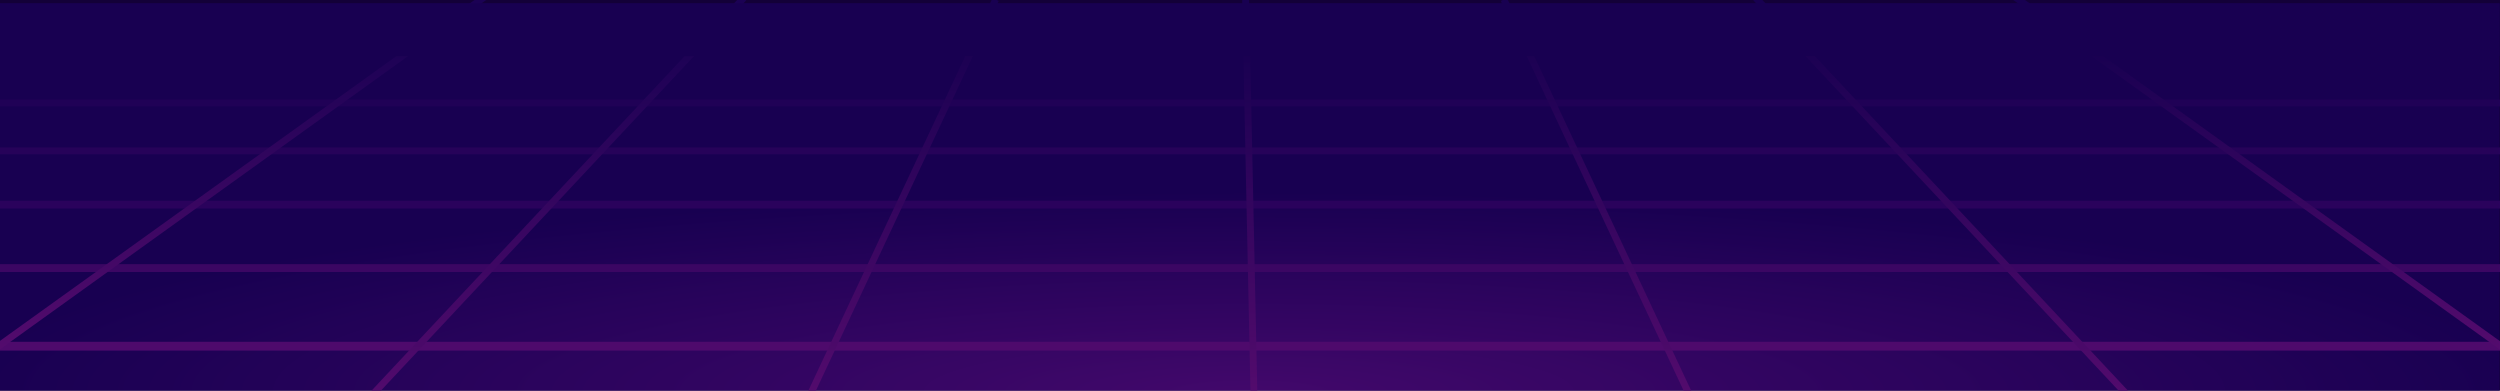
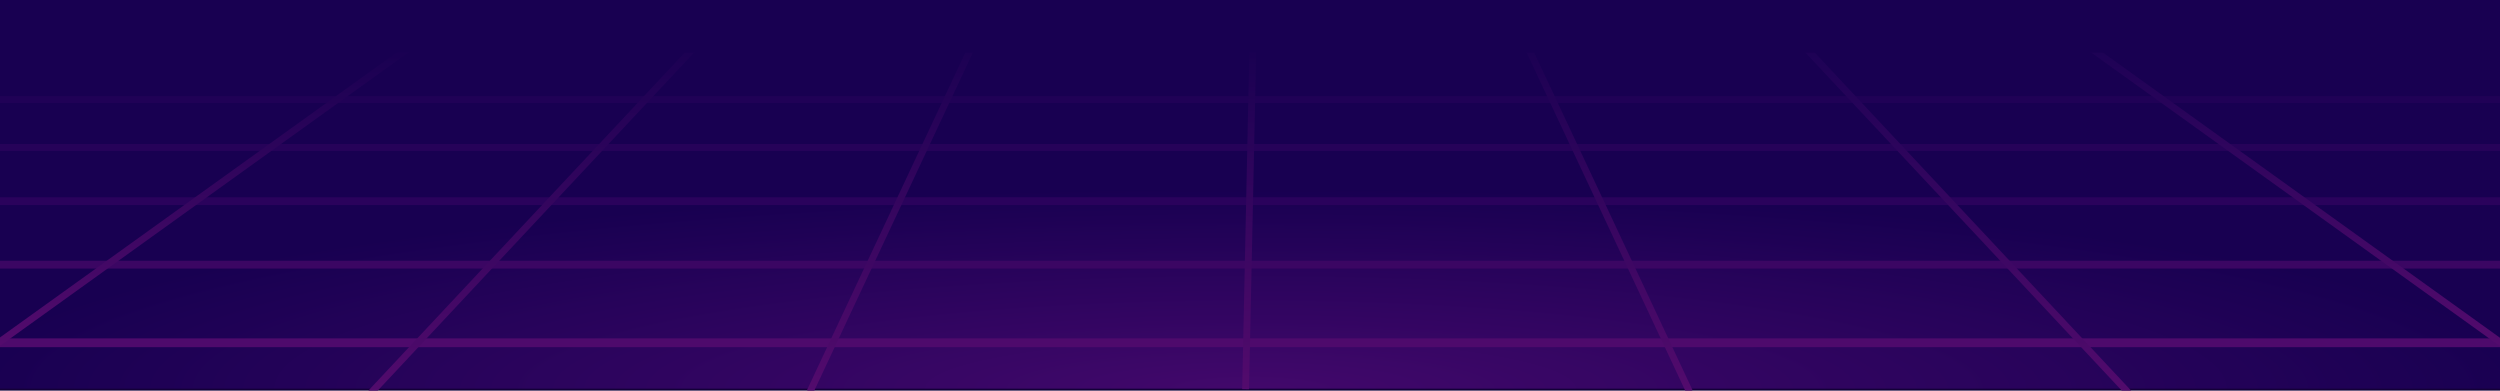
<svg xmlns="http://www.w3.org/2000/svg" width="2560" height="400" viewBox="0 0 2560 400" fill="none">
-   <g clip-path="url(#clip0_1644_2)">
-     <rect width="2560" height="400" fill="#130038" />
-     <rect x="2559.5" y="401.5" width="2561" height="398" transform="rotate(-180 2559.5 401.5)" fill="url(#paint0_radial_1644_2)" />
-     <path d="M2562 354.5L-1 354.5" stroke="#4E0A6C" stroke-width="9" />
-     <path d="M2562 274.5L-1 274.5" stroke="#3B0663" stroke-width="8" />
-     <path d="M2562 209.5L-1 209.5" stroke="#2A025C" stroke-width="8" />
-     <path d="M2562 154.5L-1 154.5" stroke="#260259" stroke-width="7" />
-     <path d="M2562 105.5L-1 105.5" stroke="#200156" stroke-width="7" />
-     <path d="M2562.5 355.5L2056.5 -8" stroke="url(#paint1_linear_1644_2)" stroke-width="7" />
-     <path d="M2185 411.5L1798 -2" stroke="url(#paint2_linear_1644_2)" stroke-width="7" />
-     <path d="M1730 404.5L1540 -0.5" stroke="url(#paint3_linear_1644_2)" stroke-width="7" />
-     <path d="M-3 355.5L503 -8" stroke="url(#paint4_linear_1644_2)" stroke-width="7" />
-     <path d="M374.5 411.5L761.5 -2" stroke="url(#paint5_linear_1644_2)" stroke-width="7" />
-     <path d="M829.5 404.5L1019.5 -0.5" stroke="url(#paint6_linear_1644_2)" stroke-width="7" />
-     <path d="M1284 402L1275.5 -0.5" stroke="url(#paint7_linear_1644_2)" stroke-width="7" />
-     <rect x="2559.5" y="57.5" width="2561" height="54" transform="rotate(-180 2559.5 57.5)" fill="#180051" />
+   <g clip-path="url(#clip0_1685_2)">
+     <rect width="2560" height="400" transform="matrix(1 0 0 -1 0 400)" fill="#130038" />
+     <rect width="2561" height="398" transform="matrix(1 0 0 -1 0 398)" fill="url(#paint0_radial_1685_2)" />
+     <path d="M-2.5 351H2560.5" stroke="#4E0A6C" stroke-width="9" />
+     <path d="M-2.5 271H2560.5" stroke="#3B0663" stroke-width="8" />
+     <path d="M-2.5 206H2560.5" stroke="#2A025C" stroke-width="8" />
+     <path d="M-2.5 151H2560.5" stroke="#260259" stroke-width="7" />
+     <path d="M-2.5 102H2560.5" stroke="#200156" stroke-width="7" />
+     <path d="M-3 352L503 -11.5" stroke="url(#paint1_linear_1685_2)" stroke-width="7" />
+     <path d="M374.5 408L761.5 -5.5" stroke="url(#paint2_linear_1685_2)" stroke-width="7" />
+     <path d="M829.5 401L1019.5 -4" stroke="url(#paint3_linear_1685_2)" stroke-width="7" />
+     <path d="M2562.5 352L2056.5 -11.5" stroke="url(#paint4_linear_1685_2)" stroke-width="7" />
+     <path d="M2185 408L1798 -5.5" stroke="url(#paint5_linear_1685_2)" stroke-width="7" />
+     <path d="M1730 401L1540 -4" stroke="url(#paint6_linear_1685_2)" stroke-width="7" />
+     <path d="M1275.5 398.5L1284 -4" stroke="url(#paint7_linear_1685_2)" stroke-width="7" />
+     <rect width="2561" height="54" transform="matrix(1 0 0 -1 0 54)" fill="#180051" />
  </g>
  <defs>
-     <radialGradient id="paint0_radial_1644_2" cx="0" cy="0" r="1" gradientUnits="userSpaceOnUse" gradientTransform="translate(3840 401.5) rotate(90) scale(241 1550.76)">
+     <radialGradient id="paint0_radial_1685_2" cx="0" cy="0" r="1" gradientUnits="userSpaceOnUse" gradientTransform="translate(1280.5) rotate(90) scale(241 1550.76)">
      <stop stop-color="#42086B" />
      <stop offset="0.854" stop-color="#180051" />
    </radialGradient>
-     <linearGradient id="paint1_linear_1644_2" x1="2309.5" y1="355.5" x2="2309.5" y2="50" gradientUnits="userSpaceOnUse">
+     <linearGradient id="paint1_linear_1685_2" x1="250" y1="352" x2="250" y2="46.5" gradientUnits="userSpaceOnUse">
      <stop stop-color="#530B6D" />
      <stop offset="1" stop-color="#180051" />
    </linearGradient>
-     <linearGradient id="paint2_linear_1644_2" x1="1991.5" y1="411.5" x2="1991.5" y2="-2" gradientUnits="userSpaceOnUse">
+     <linearGradient id="paint2_linear_1685_2" x1="568" y1="408" x2="568" y2="-5.5" gradientUnits="userSpaceOnUse">
      <stop stop-color="#530B6D" />
      <stop offset="0.915" stop-color="#180051" />
    </linearGradient>
-     <linearGradient id="paint3_linear_1644_2" x1="1635" y1="404.5" x2="1635" y2="-0.5" gradientUnits="userSpaceOnUse">
+     <linearGradient id="paint3_linear_1685_2" x1="924.5" y1="401" x2="924.5" y2="-4" gradientUnits="userSpaceOnUse">
      <stop stop-color="#530B6D" />
      <stop offset="0.922" stop-color="#180051" />
    </linearGradient>
-     <linearGradient id="paint4_linear_1644_2" x1="250" y1="355.5" x2="250" y2="41" gradientUnits="userSpaceOnUse">
+     <linearGradient id="paint4_linear_1685_2" x1="2309.5" y1="352" x2="2309.5" y2="37.5" gradientUnits="userSpaceOnUse">
      <stop stop-color="#530B6D" />
      <stop offset="1" stop-color="#1B0154" />
    </linearGradient>
-     <linearGradient id="paint5_linear_1644_2" x1="568" y1="411.5" x2="568" y2="40" gradientUnits="userSpaceOnUse">
+     <linearGradient id="paint5_linear_1685_2" x1="1991.5" y1="408" x2="1991.5" y2="36.5" gradientUnits="userSpaceOnUse">
      <stop stop-color="#530B6D" />
      <stop offset="1" stop-color="#1B0154" />
    </linearGradient>
-     <linearGradient id="paint6_linear_1644_2" x1="924.5" y1="404.5" x2="924.5" y2="33" gradientUnits="userSpaceOnUse">
+     <linearGradient id="paint6_linear_1685_2" x1="1635" y1="401" x2="1635" y2="29.5" gradientUnits="userSpaceOnUse">
      <stop stop-color="#530B6D" />
      <stop offset="1" stop-color="#180051" />
    </linearGradient>
-     <linearGradient id="paint7_linear_1644_2" x1="1279.75" y1="402" x2="1279.75" y2="48" gradientUnits="userSpaceOnUse">
+     <linearGradient id="paint7_linear_1685_2" x1="1279.75" y1="398.5" x2="1279.75" y2="44.5" gradientUnits="userSpaceOnUse">
      <stop stop-color="#530B6D" />
      <stop offset="1" stop-color="#180051" />
    </linearGradient>
-     <clipPath id="clip0_1644_2">
-       <rect width="2560" height="400" fill="white" />
+     <clipPath id="clip0_1685_2">
+       <rect width="2560" height="400" fill="white" transform="matrix(1 0 0 -1 0 400)" />
    </clipPath>
  </defs>
</svg>
